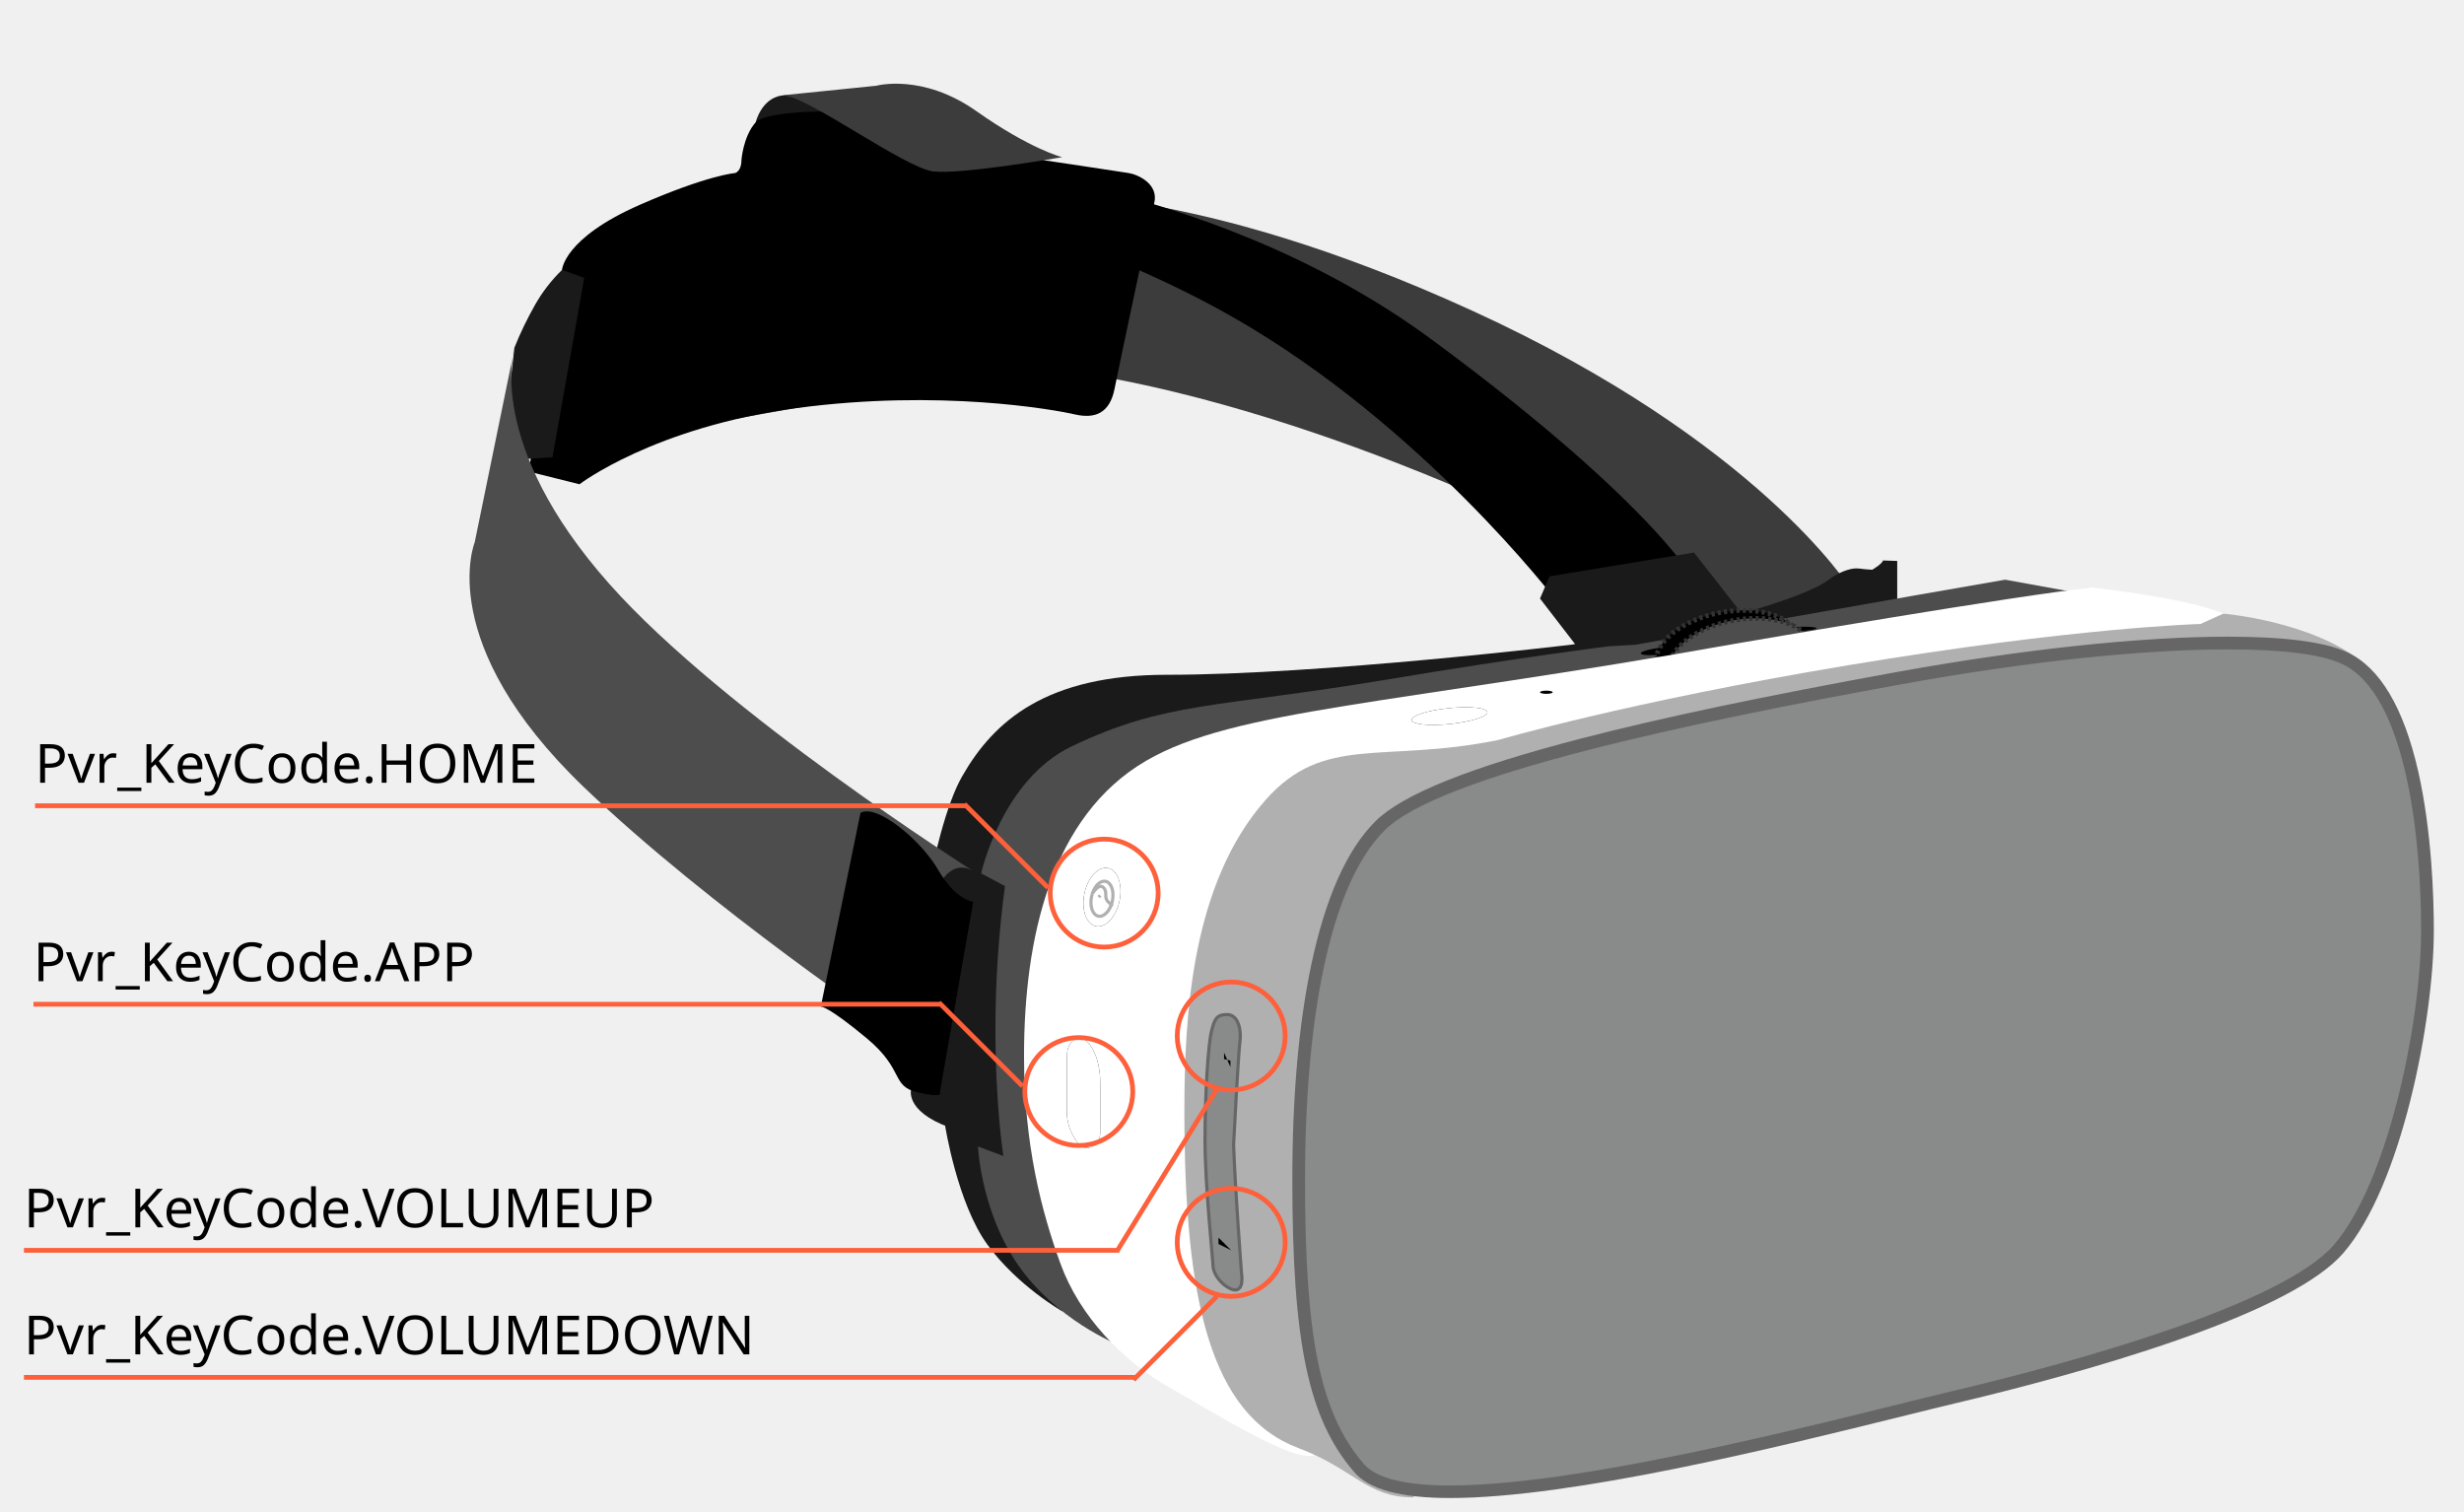
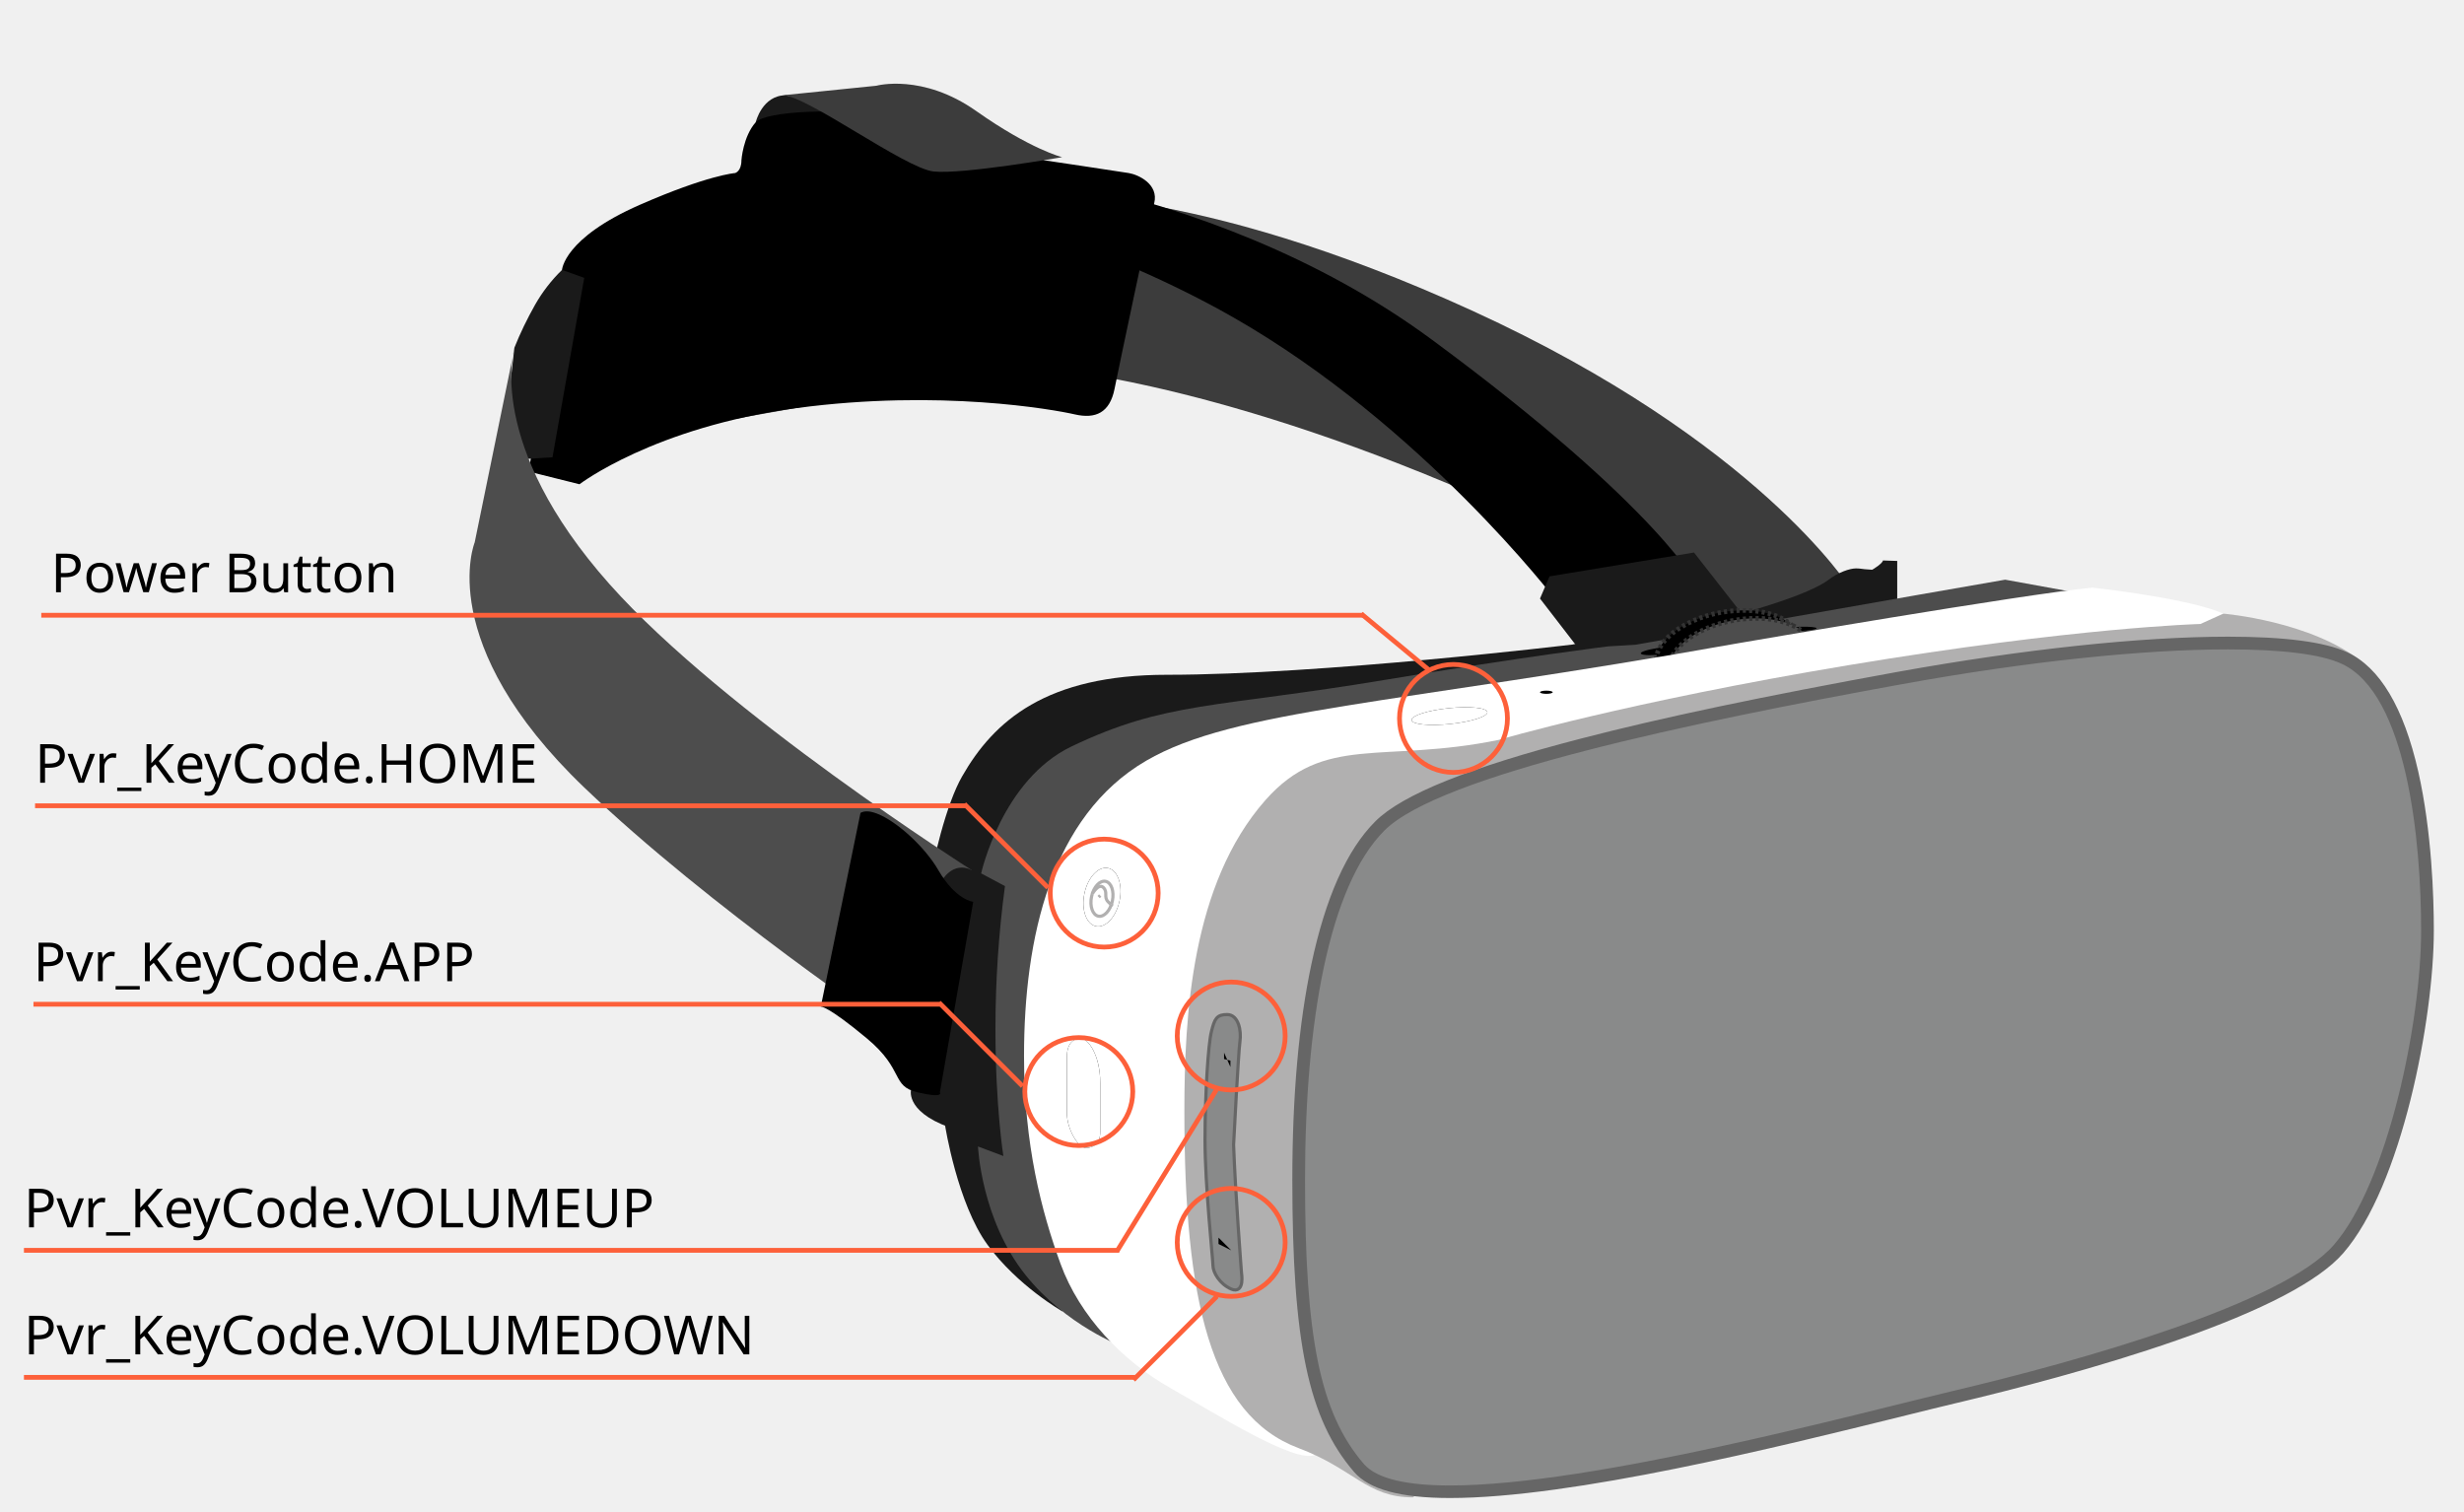
<svg xmlns="http://www.w3.org/2000/svg" width="1552" height="952" viewBox="0 0 1552 952">
  <g fill="none" fill-rule="evenodd">
    <g transform="translate(295 52)">
      <path d="M59 118l296-47s99-9 278 73 237 174 237 174l-4 26-55 7-193-98c-167-70-266-74-266-74L54.4 232" fill="#3C3C3C" fill-rule="nonzero" />
      <path d="M374.1 773.9S346 758 327 732s-26.7-75-26.7-75L279 572s12-100 32-135 53-64 129-64c97 0 255-19 255-19l108-20s41-11 54-21c5.7-4.4 13-7 17-7 4.4 0 3.9 1 19 1M187 31l58-13-45-10c-15 0-19 17-19 17l6 6z" fill="#1A1A1A" fill-rule="nonzero" />
      <path d="M172 49s1-15 9-24c6.2-6.9 51.2-9.6 92-3 52.6 8.5 90 27 90 27s47 7 53 8 19 7 16 19-22 102-25 117-12 19-25 16-85-16-175-4-137 48-137 48l-32-8 21-127s1-20 49-41c42.9-18.8 60-20 60-20s4-1 4-8z" fill="#000" fill-rule="nonzero" />
      <path d="M73 123l-14-5c-6.7 6.5-12.4 13.9-17 22-4.9 8.7-9.3 17.7-13 27l-8 71 32-2 20-113z" fill="#1A1A1A" fill-rule="nonzero" />
      <path d="M89 316c72 81 228 180 228 180l-47 103S152.4 520 73 444C-22 353 4 289.6 4 289.6l25-122S10.2 227.4 89 316z" fill="#4D4D4D" fill-rule="nonzero" />
      <path d="M775 318s-23-49-168-156S278 48 278 48l-21-18s-65-3-67 8 3.7 15.9 9 17c5 1 12.2-.4 30 3 50.5 9.6 161.3 37.6 253 90 119 68 203 178 203 178l90-8z" fill="#000" fill-rule="nonzero" />
      <path fill="#1A1A1A" fill-rule="nonzero" d="M712 373l102.7-22.4L772 296l-91 15-6 14z" />
      <path d="M794 346.8V336s45-8 72-20c25.8-11.4 25-15 25-15l9 .3V328l-106 18.8zM278.8 634.7S275 650 309 660c13.4 3.9 34 11 34 11l-1-163s-5.8-2.4-25-12c-12-6-19 7-19 7l-19.2 131.7z" fill="#1A1A1A" fill-rule="nonzero" />
      <path d="M1023 323.1l-55-10c-41 7-233 41-233 41l-17 1s-50 6-140 21c-108 18-138.3 13.5-198 42-44 21-57 80-57 80l15 8c-4 29.8-6 59.9-6 90 0 49.1 5 80 5 80l-16-6s2 46 30 81c25.5 31.9 61 45 61 45" fill="#4D4D4D" fill-rule="nonzero" />
      <path d="M834 343c15-1 20 1 10 2-11.6 1.2-76 13-91 15s-22-1-3-4c0 0 69-12 84-13z" fill="#000" fill-rule="nonzero" />
      <ellipse fill="#000" fill-rule="nonzero" transform="rotate(-10.19 793.571 359.207)" cx="793.571" cy="359.207" rx="46.099" ry="25.899" />
      <path d="M798.153 384.697c25.058-4.503 43.32-19.567 40.79-33.645-2.53-14.079-24.895-21.84-49.953-17.336-25.058 4.504-43.32 19.568-40.79 33.646 2.53 14.078 24.895 21.84 49.953 17.335z" stroke="#333" stroke-width="3" stroke-dasharray="1.99,1.99" />
      <ellipse fill="#4D4D4D" fill-rule="nonzero" transform="rotate(-10.19 801.572 364.206)" cx="801.572" cy="364.206" rx="46.099" ry="25.899" />
      <path d="M806.153 389.697c25.058-4.504 43.32-19.568 40.79-33.646-2.53-14.078-24.895-21.84-49.953-17.335-25.058 4.503-43.32 19.567-40.79 33.645 2.53 14.079 24.895 21.84 49.953 17.336z" stroke="#333" stroke-width="3" stroke-dasharray="1.99,1.99" />
      <path d="M1023 318.1s55 6 79 15 25 23 25 23-581 503-593.8 508.3c-12.8 5.3-61.2-25.3-91.2-42.3-30-17-57-45.1-69-78.1-12-33-23-75-23-130.9 0-74.1 17-151.1 77-186 56-32.5 155-35.1 373-74 0 0 180-31 223-35z" fill="#FFF" fill-rule="nonzero" />
      <path d="M595 891.1c-29 0-37.2-17.9-72-31-56-21-72-94.1-72-212.1 0-60 4.4-143.1 51-196 37-42 74-23 147-38 0 0 81.2-23.9 220-47 144-24 222-26 222-26l14.4-6.5s55.6 4.6 87.6 30.6l-598 526z" fill="#B1B0B0" fill-rule="nonzero" />
      <path d="M902 836.3c13.4-3.3 24.9-6.2 33.9-8.3 60.9-14.4 206.5-52.3 242.1-93.3 36.1-41.5 56-145 56-200.6 0-34.6-3.8-149.1-52.4-171.6-13.6-6.3-38.2-9.5-73.3-9.5-55 0-128.6 7.9-207.2 22.2-122.8 22.3-290.3 56.3-327.1 93.1-33 33-51.2 112.1-51.2 222.8 0 101.4 10 148.9 38 181.5 8.7 10.1 27.5 15 57.4 15 76.9 0 206.4-32.1 283.8-51.3z" fill="#898A8A" fill-rule="nonzero" />
      <path d="M1108.4 357c-52.5 0-125.8 7.4-206.4 22.1-132 24-290 57-325 92s-50 121-50 220 9.3 146.7 37 178.9c8.4 9.7 28 13.6 54.4 13.6 89.9 0 257.3-45.5 316.6-59.5 81-19.1 208-55.1 240-92 34.3-39.5 55-141 55-198s-9-149-50-168c-13.1-6.1-38.1-9.1-71.6-9.1zm.1-8c35.6 0 60.8 3.3 74.9 9.8 20.6 9.5 35.6 34.8 44.8 75.2 8.5 37.7 9.8 78.8 9.8 100 0 56.2-20.3 161-57 203.2-15.1 17.5-50.4 36-105 55-49.3 17.2-102.9 31-139.2 39.6-9 2.1-20.5 5-33.9 8.3-77.6 19.2-207.4 51.4-284.6 51.4-31.2 0-50.9-5.4-60.4-16.4C529.1 841.7 519 793.5 519 691c0-52.4 4-98 12-135.7 8.9-41.9 22.4-72.2 40.3-90 16.9-16.9 59.4-34 129.8-52.2 50.9-13.2 114.2-26.5 199.5-42 78.8-14.2 152.6-22.1 207.9-22.1z" fill="#666" fill-rule="nonzero" />
      <ellipse fill="#000" fill-rule="nonzero" transform="rotate(-5.999 617.968 399.012)" cx="617.968" cy="399.012" rx="23.999" ry="5" />
      <ellipse fill="#FFF" fill-rule="nonzero" transform="rotate(-5.999 617.968 399.012)" cx="617.968" cy="399.012" rx="23.999" ry="5" />
      <ellipse fill="#000" fill-rule="nonzero" transform="rotate(-78.229 399.102 513.057)" cx="399.102" cy="513.057" rx="18.701" ry="11.3" />
      <ellipse fill="#FFF" fill-rule="nonzero" transform="rotate(-78.229 399.102 513.057)" cx="399.102" cy="513.057" rx="18.701" ry="11.3" />
      <ellipse stroke="#B1B0B0" stroke-width="2" fill="#FFF" fill-rule="nonzero" transform="rotate(-78.229 399.097 514.059)" cx="399.097" cy="514.059" rx="11.2" ry="6.7" />
      <ellipse fill="#000" fill-rule="nonzero" cx="679" cy="384" rx="4" ry="1" />
      <path d="M485 604c1-7-1-16-7-16s-7 2-9 10-4 39-4 68 5 75 5 79 4 11 11 14 5-9 5-9-4-52-5-81c0 0 3-58 4-65z" stroke="#666" stroke-width="4" />
      <path d="M485 604c1-7-1-16-7-16s-7 2-9 10-4 39-4 68 5 75 5 79 4 11 11 14 5-9 5-9-4-52-5-81c0 0 3-58 4-65z" fill="#898A8A" fill-rule="nonzero" />
      <path d="M476 623v-3" />
      <path fill="#000" fill-rule="nonzero" d="M480 620v-4l-4-1v-4M480.5 735.5l-8-4v-4M377 649c0 10 7 22 12 22s9-3 9-10v-31c0-18-8-28-12-28s-9 2-9 12v35z" />
      <path d="M377 649c0 10 7 22 12 22s9-3 9-10v-31c0-18-8-28-12-28s-9 2-9 12v35z" fill="#FFF" fill-rule="nonzero" />
      <path d="M257.3 460.4c12.6 4.8 30.4 21.2 38.7 35.6 11 19 22 20 22 20l-21 120s3 4-14 0-8-14-32-34c-25-20.8-29-20-29-20l25-122c2.5-1.5 6.1-1.2 10.3.4z" fill="#000" fill-rule="nonzero" />
      <path d="M405.1 517.7s.9 1.3-2.1-1.7 0-6-3-9-7 4-7 4" stroke="#B1B0B0" stroke-width="2" fill="#FFF" fill-rule="nonzero" />
      <path d="M397 513l1-1" stroke="#B1B0B0" stroke-width="2" />
      <path d="M257 2s29-8 63 16 54 29 54 29-63 11-81 9-80-48-95-48l59-6z" fill="#3C3C3C" fill-rule="nonzero" />
    </g>
    <circle stroke="#FD603A" stroke-width="3" cx="775.5" cy="782.5" r="34" />
    <path d="M16.577 867.5H713.5" stroke="#FD603A" stroke-width="3" stroke-linecap="square" />
    <text font-family="Verdana" font-size="34" fill="#000">
      <tspan x="15" y="853">Pvr_KeyCode.VOLUMEDOWN</tspan>
    </text>
    <circle stroke="#FD603A" stroke-width="3" cx="775.5" cy="652.5" r="34" />
    <circle stroke="#FD603A" stroke-width="3" cx="679.5" cy="687.5" r="34" />
    <path d="M16.577 787.5h686.92" stroke="#FD603A" stroke-width="3" stroke-linecap="square" />
    <text font-family="Verdana" font-size="34" fill="#000">
      <tspan x="15" y="773">Pvr_KeyCode.VOLUMEUP</tspan>
    </text>
    <path d="M22.577 632.5h567.92" stroke="#FD603A" stroke-width="3" stroke-linecap="square" />
    <text font-family="Verdana" font-size="34" fill="#000">
      <tspan x="21" y="618">Pvr_KeyCode.APP</tspan>
    </text>
    <path d="M765.5 817.5l-50.522 50.522M592.5 632.5l50.522 50.522" stroke="#FD603A" stroke-width="3" stroke-linecap="square" />
    <circle stroke="#FD603A" stroke-width="3" cx="695.5" cy="562.5" r="34" />
    <path d="M23.577 507.5h582.92" stroke="#FD603A" stroke-width="3" stroke-linecap="square" />
    <text font-family="Verdana" font-size="34" fill="#000">
      <tspan x="22" y="493">Pvr_KeyCode.HOME</tspan>
    </text>
-     <path d="M608.5 507.5l50.522 50.522M765.5 687.5l-61 99" stroke="#FD603A" stroke-width="3" stroke-linecap="square" />
+     <path d="M608.5 507.5l50.522 50.522" stroke="#FD603A" stroke-width="3" stroke-linecap="square" />
+     <circle stroke="#FD603A" stroke-width="3" cx="915.5" cy="452.5" r="34" />
+     <path d="M27.5 387.5h830" stroke="#FD603A" stroke-width="3" stroke-linecap="square" />
+     <text font-family="Verdana" font-size="34" fill="#000">
+       <tspan x="32" y="373">Power Button</tspan>
+     </text>
+     <path d="M858.5 387.5l41 34M765.5 687.5l-61 99" stroke="#FD603A" stroke-width="3" stroke-linecap="square" />
  </g>
</svg>
